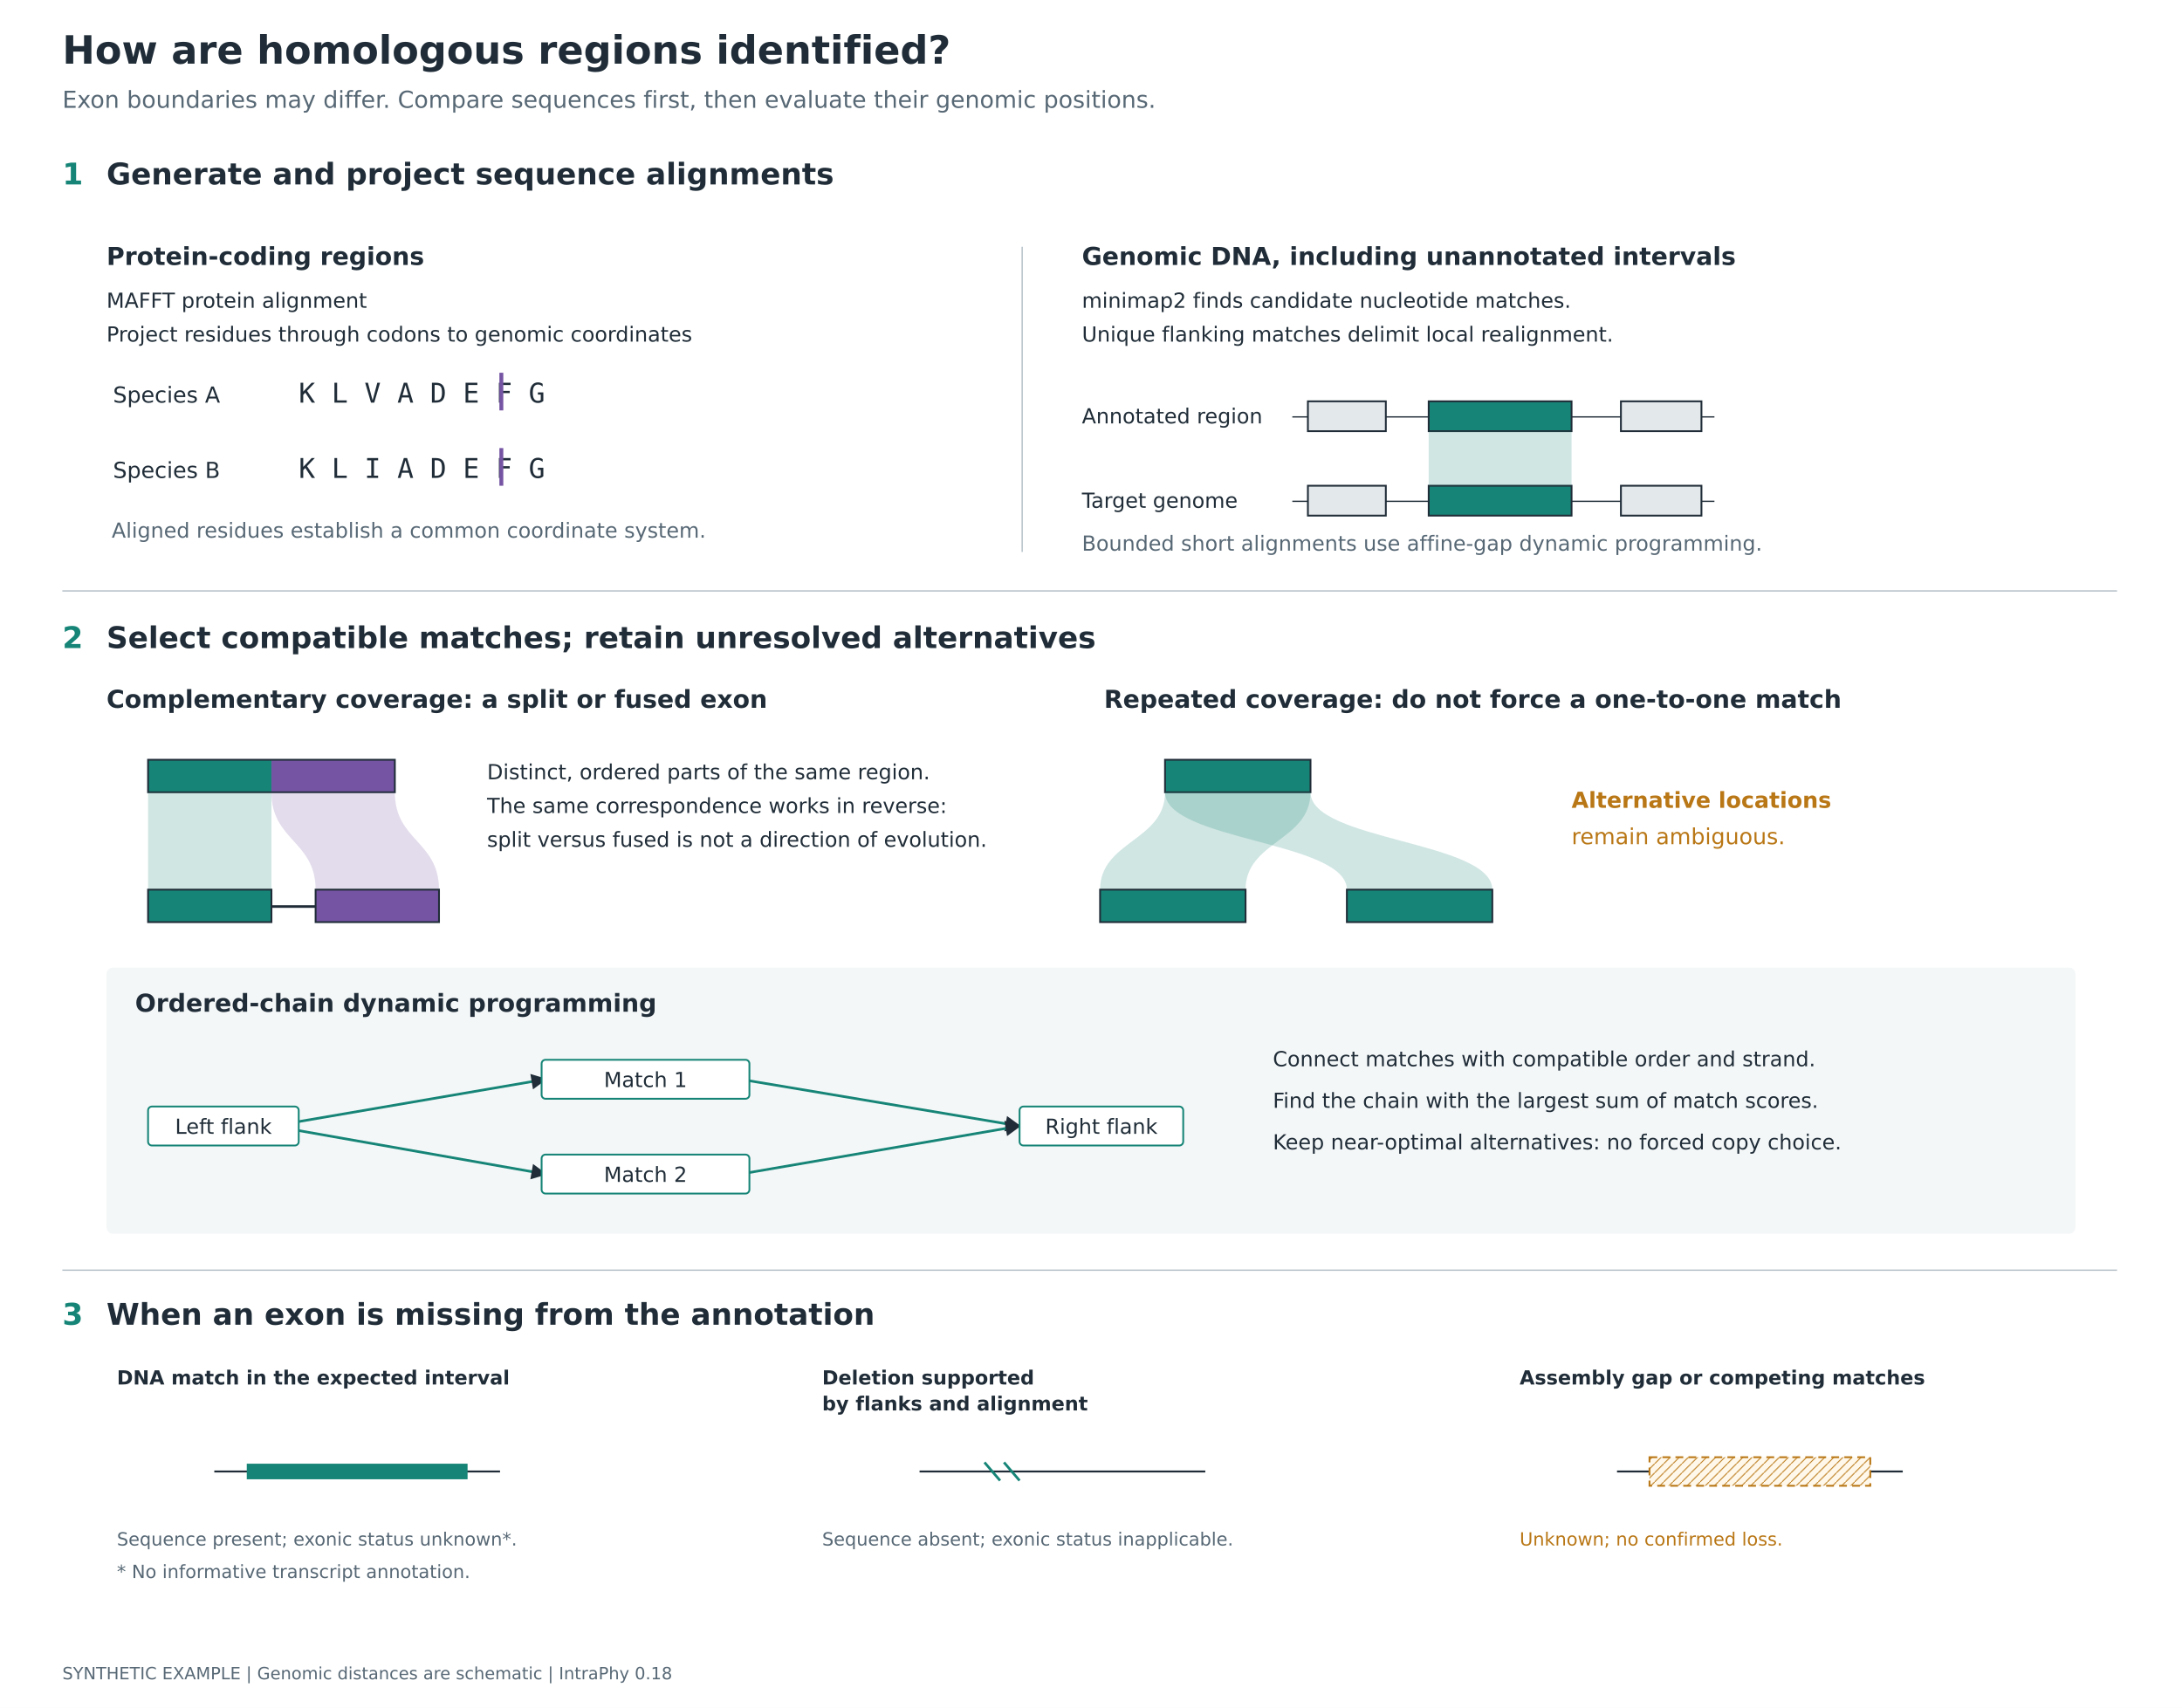
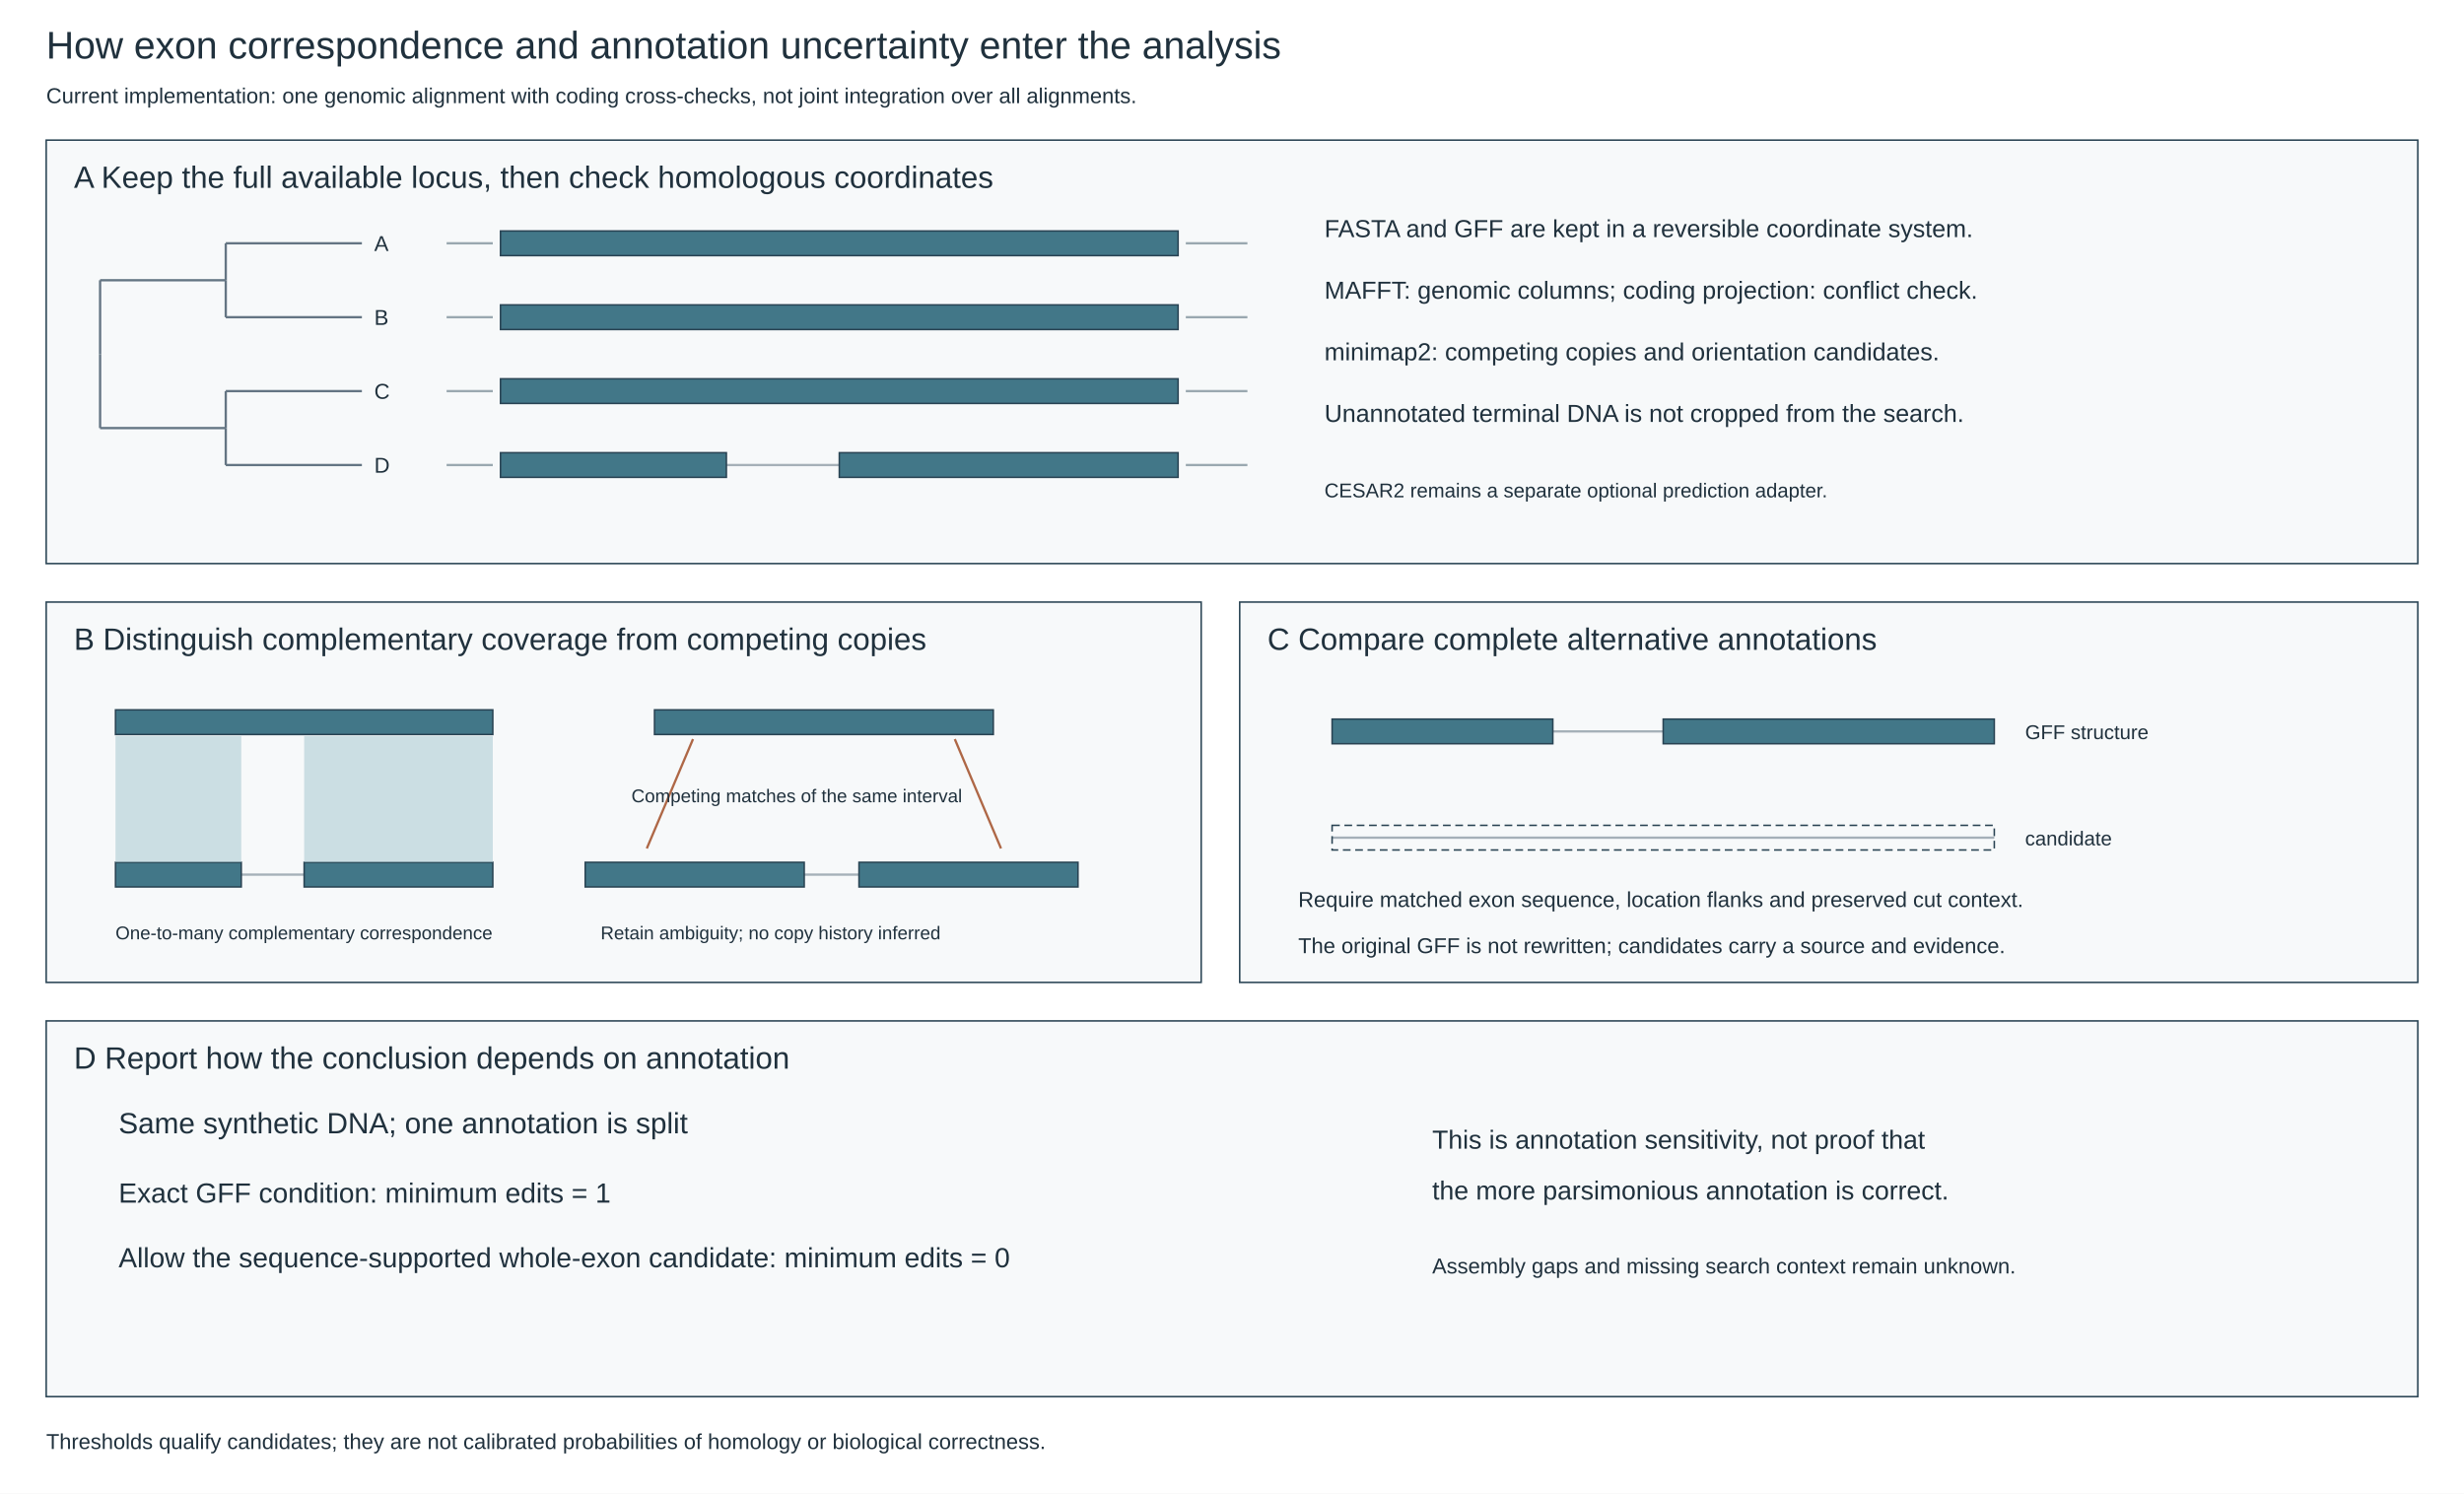
- <svg xmlns="http://www.w3.org/2000/svg" width="1680" height="1315" viewBox="0 0 1680 1315" data-purpose="synthetic-teaching-schematic">
-   <defs>
-     <marker id="arrow" viewBox="0 0 10 10" refX="9" refY="5" markerWidth="6" markerHeight="6" orient="auto-start-reverse">
-       <path d="M0 0L10 5L0 10Z" fill="#202D38" />
-     </marker>
-     <pattern id="missing" width="7" height="7" patternUnits="userSpaceOnUse">
-       <rect width="7" height="7" fill="#FFF8EA" />
-       <path d="M0 7L7 0" stroke="#B97716" stroke-width=".7" />
-     </pattern>
-   </defs>
-   <rect x="0" y="0" width="1680" height="1315" fill="white" stroke="none" rx="0" stroke-width="1.4" stroke-dasharray="none" />
-   <text x="48" y="49" fill="#202D38" font-family="DejaVu Sans, Arial, sans-serif" font-size="30" font-weight="600" text-anchor="start">How are homologous regions identified?</text>
-   <text x="48" y="83" fill="#576875" font-family="DejaVu Sans, Arial, sans-serif" font-size="18" font-weight="400" text-anchor="start">Exon boundaries may differ. Compare sequences first, then evaluate their genomic positions.</text>
-   <text x="48" y="1293" fill="#576875" font-family="DejaVu Sans, Arial, sans-serif" font-size="13" font-weight="400" text-anchor="start">SYNTHETIC EXAMPLE  |  Genomic distances are schematic  |  IntraPhy 0.18</text>
-   <text x="48" y="142" fill="#168577" font-family="DejaVu Sans, Arial, sans-serif" font-size="23" font-weight="600" text-anchor="start">1</text>
-   <text x="82" y="142" fill="#202D38" font-family="DejaVu Sans, Arial, sans-serif" font-size="23" font-weight="600" text-anchor="start">Generate and project sequence alignments</text>
-   <text x="82" y="204" fill="#202D38" font-family="DejaVu Sans, Arial, sans-serif" font-size="19" font-weight="600" text-anchor="start">Protein-coding regions</text>
-   <text x="82" y="237" fill="#202D38" font-family="DejaVu Sans, Arial, sans-serif" font-size="16" font-weight="400" text-anchor="start">MAFFT protein alignment</text>
-   <text x="82" y="263" fill="#202D38" font-family="DejaVu Sans, Arial, sans-serif" font-size="16" font-weight="400" text-anchor="start">Project residues through codons to genomic coordinates</text>
-   <text x="87" y="310" fill="#202D38" font-family="DejaVu Sans, Arial, sans-serif" font-size="17" font-weight="400" text-anchor="start">Species A</text>
-   <text x="230" y="310" fill="#202D38" font-family="DejaVu Sans Mono, monospace" font-size="21" font-weight="400" text-anchor="start">K L V A D  E F G</text>
-   <line x1="386" y1="287" x2="386" y2="316" stroke="#7554A3" stroke-width="3" stroke-dasharray="none" />
-   <text x="87" y="368" fill="#202D38" font-family="DejaVu Sans, Arial, sans-serif" font-size="17" font-weight="400" text-anchor="start">Species B</text>
-   <text x="230" y="368" fill="#202D38" font-family="DejaVu Sans Mono, monospace" font-size="21" font-weight="400" text-anchor="start">K L I A D  E F G</text>
-   <line x1="386" y1="345" x2="386" y2="374" stroke="#7554A3" stroke-width="3" stroke-dasharray="none" />
-   <text x="86" y="414" fill="#576875" font-family="DejaVu Sans, Arial, sans-serif" font-size="16" font-weight="400" text-anchor="start">Aligned residues establish a common coordinate system.</text>
-   <line x1="787" y1="190" x2="787" y2="425" stroke="#B4C0C7" stroke-width="1" stroke-dasharray="none" />
-   <text x="833" y="204" fill="#202D38" font-family="DejaVu Sans, Arial, sans-serif" font-size="19" font-weight="600" text-anchor="start">Genomic DNA, including unannotated intervals</text>
-   <text x="833" y="237" fill="#202D38" font-family="DejaVu Sans, Arial, sans-serif" font-size="16" font-weight="400" text-anchor="start">minimap2 finds candidate nucleotide matches.</text>
-   <text x="833" y="263" fill="#202D38" font-family="DejaVu Sans, Arial, sans-serif" font-size="16" font-weight="400" text-anchor="start">Unique flanking matches delimit local realignment.</text>
-   <text x="833" y="326" fill="#202D38" font-family="DejaVu Sans, Arial, sans-serif" font-size="16" font-weight="400" text-anchor="start">Annotated region</text>
-   <line x1="995" y1="321" x2="1320" y2="321" stroke="#202D38" stroke-width="1" stroke-dasharray="none" />
-   <rect x="1007" y="309" width="60" height="23" fill="#E3E8EB" stroke="#202D38" rx="0" stroke-width="1.4" stroke-dasharray="none" />
-   <rect x="1100" y="309" width="110" height="23" fill="#168577" stroke="#202D38" rx="0" stroke-width="1.4" stroke-dasharray="none" />
-   <rect x="1248" y="309" width="62" height="23" fill="#E3E8EB" stroke="#202D38" rx="0" stroke-width="1.4" stroke-dasharray="none" />
-   <text x="833" y="391" fill="#202D38" font-family="DejaVu Sans, Arial, sans-serif" font-size="16" font-weight="400" text-anchor="start">Target genome</text>
-   <line x1="995" y1="386" x2="1320" y2="386" stroke="#202D38" stroke-width="1" stroke-dasharray="none" />
-   <rect x="1007" y="374" width="60" height="23" fill="#E3E8EB" stroke="#202D38" rx="0" stroke-width="1.4" stroke-dasharray="none" />
-   <rect x="1100" y="374" width="110" height="23" fill="#168577" stroke="#202D38" rx="0" stroke-width="1.4" stroke-dasharray="none" />
-   <rect x="1248" y="374" width="62" height="23" fill="#E3E8EB" stroke="#202D38" rx="0" stroke-width="1.4" stroke-dasharray="none" />
-   <path d="M1100 332C1100 353.0 1100 353.0 1100 374L1210 374C1210 353.0 1210 353.0 1210 332Z" fill="#168577" stroke="none" fill-opacity=".20" data-evidence="matched-subinterval-only" />
-   <text x="833" y="424" fill="#576875" font-family="DejaVu Sans, Arial, sans-serif" font-size="16" font-weight="400" text-anchor="start">Bounded short alignments use affine-gap dynamic programming.</text>
-   <line x1="48" y1="455" x2="1630" y2="455" stroke="#B4C0C7" stroke-width="1" stroke-dasharray="none" />
-   <text x="48" y="499" fill="#168577" font-family="DejaVu Sans, Arial, sans-serif" font-size="23" font-weight="600" text-anchor="start">2</text>
-   <text x="82" y="499" fill="#202D38" font-family="DejaVu Sans, Arial, sans-serif" font-size="23" font-weight="600" text-anchor="start">Select compatible matches; retain unresolved alternatives</text>
-   <text x="82" y="545" fill="#202D38" font-family="DejaVu Sans, Arial, sans-serif" font-size="19" font-weight="600" text-anchor="start">Complementary coverage: a split or fused exon</text>
-   <rect x="114" y="585" width="95" height="25" fill="#168577" stroke="none" rx="0" stroke-width="1.4" stroke-dasharray="none" />
-   <rect x="209" y="585" width="95" height="25" fill="#7554A3" stroke="none" rx="0" stroke-width="1.4" stroke-dasharray="none" />
-   <rect x="114" y="585" width="190" height="25" fill="none" stroke="#202D38" rx="0" stroke-width="1.4" stroke-dasharray="none" />
-   <path d="M114 610C114 647.5 114 647.5 114 685L209 685C209 647.5 209 647.5 209 610Z" fill="#168577" stroke="none" fill-opacity=".20" data-evidence="matched-subinterval-only" />
-   <path d="M209 610C209 647.5 243 647.5 243 685L338 685C338 647.5 304 647.5 304 610Z" fill="#7554A3" stroke="none" fill-opacity=".20" data-evidence="matched-subinterval-only" />
-   <rect x="114" y="685" width="95" height="25" fill="#168577" stroke="#202D38" rx="0" stroke-width="1.4" stroke-dasharray="none" />
-   <rect x="243" y="685" width="95" height="25" fill="#7554A3" stroke="#202D38" rx="0" stroke-width="1.4" stroke-dasharray="none" />
-   <line x1="209" y1="698" x2="243" y2="698" stroke="#202D38" stroke-width="2" stroke-dasharray="none" />
-   <text x="375" y="600" fill="#202D38" font-family="DejaVu Sans, Arial, sans-serif" font-size="16" font-weight="400" text-anchor="start">Distinct, ordered parts of the same region.</text>
-   <text x="375" y="626" fill="#202D38" font-family="DejaVu Sans, Arial, sans-serif" font-size="16" font-weight="400" text-anchor="start">The same correspondence works in reverse:</text>
-   <text x="375" y="652" fill="#202D38" font-family="DejaVu Sans, Arial, sans-serif" font-size="16" font-weight="400" text-anchor="start">split versus fused is not a direction of evolution.</text>
-   <text x="850" y="545" fill="#202D38" font-family="DejaVu Sans, Arial, sans-serif" font-size="19" font-weight="600" text-anchor="start">Repeated coverage: do not force a one-to-one match</text>
-   <rect x="897" y="585" width="112" height="25" fill="#168577" stroke="#202D38" rx="0" stroke-width="1.4" stroke-dasharray="none" />
-   <path d="M897 610C897 647.5 847 647.5 847 685L959 685C959 647.5 1009 647.5 1009 610Z" fill="#168577" stroke="none" fill-opacity=".20" data-evidence="matched-subinterval-only" />
-   <path d="M897 610C897 647.5 1037 647.5 1037 685L1149 685C1149 647.5 1009 647.5 1009 610Z" fill="#168577" stroke="none" fill-opacity=".20" data-evidence="matched-subinterval-only" />
-   <rect x="847" y="685" width="112" height="25" fill="#168577" stroke="#202D38" rx="0" stroke-width="1.4" stroke-dasharray="none" />
-   <rect x="1037" y="685" width="112" height="25" fill="#168577" stroke="#202D38" rx="0" stroke-width="1.4" stroke-dasharray="none" />
-   <text x="1210" y="622" fill="#B97716" font-family="DejaVu Sans, Arial, sans-serif" font-size="17" font-weight="600" text-anchor="start">Alternative locations</text>
-   <text x="1210" y="650" fill="#B97716" font-family="DejaVu Sans, Arial, sans-serif" font-size="17" font-weight="400" text-anchor="start">remain ambiguous.</text>
-   <rect x="82" y="745" width="1516" height="205" fill="#F4F7F8" stroke="none" rx="5" stroke-width="1.4" stroke-dasharray="none" />
-   <text x="104" y="779" fill="#202D38" font-family="DejaVu Sans, Arial, sans-serif" font-size="19" font-weight="600" text-anchor="start">Ordered-chain dynamic programming</text>
-   <line x1="210" y1="867" x2="420" y2="831" stroke="#168577" stroke-width="2" stroke-dasharray="none" marker-end="url(#arrow)" />
-   <line x1="570" y1="831" x2="785" y2="867" stroke="#168577" stroke-width="2" stroke-dasharray="none" marker-end="url(#arrow)" />
-   <line x1="210" y1="867" x2="420" y2="904" stroke="#168577" stroke-width="2" stroke-dasharray="none" marker-end="url(#arrow)" />
-   <line x1="570" y1="904" x2="785" y2="867" stroke="#168577" stroke-width="2" stroke-dasharray="none" marker-end="url(#arrow)" />
-   <rect x="114" y="852" width="116" height="30" fill="white" stroke="#168577" rx="3" stroke-width="1.4" stroke-dasharray="none" />
-   <text x="172.0" y="873" fill="#202D38" font-family="DejaVu Sans, Arial, sans-serif" font-size="16" font-weight="400" text-anchor="middle">Left flank</text>
-   <rect x="417" y="816" width="160" height="30" fill="white" stroke="#168577" rx="3" stroke-width="1.4" stroke-dasharray="none" />
-   <text x="497.0" y="837" fill="#202D38" font-family="DejaVu Sans, Arial, sans-serif" font-size="16" font-weight="400" text-anchor="middle">Match 1</text>
-   <rect x="417" y="889" width="160" height="30" fill="white" stroke="#168577" rx="3" stroke-width="1.4" stroke-dasharray="none" />
-   <text x="497.0" y="910" fill="#202D38" font-family="DejaVu Sans, Arial, sans-serif" font-size="16" font-weight="400" text-anchor="middle">Match 2</text>
-   <rect x="785" y="852" width="126" height="30" fill="white" stroke="#168577" rx="3" stroke-width="1.4" stroke-dasharray="none" />
-   <text x="848.0" y="873" fill="#202D38" font-family="DejaVu Sans, Arial, sans-serif" font-size="16" font-weight="400" text-anchor="middle">Right flank</text>
-   <text x="980" y="821" fill="#202D38" font-family="DejaVu Sans, Arial, sans-serif" font-size="16" font-weight="400" text-anchor="start">Connect matches with compatible order and strand.</text>
-   <text x="980" y="853" fill="#202D38" font-family="DejaVu Sans, Arial, sans-serif" font-size="16" font-weight="400" text-anchor="start">Find the chain with the largest sum of match scores.</text>
-   <text x="980" y="885" fill="#202D38" font-family="DejaVu Sans, Arial, sans-serif" font-size="16" font-weight="400" text-anchor="start">Keep near-optimal alternatives: no forced copy choice.</text>
-   <line x1="48" y1="978" x2="1630" y2="978" stroke="#B4C0C7" stroke-width="1" stroke-dasharray="none" />
-   <text x="48" y="1020" fill="#168577" font-family="DejaVu Sans, Arial, sans-serif" font-size="23" font-weight="600" text-anchor="start">3</text>
-   <text x="82" y="1020" fill="#202D38" font-family="DejaVu Sans, Arial, sans-serif" font-size="23" font-weight="600" text-anchor="start">When an exon is missing from the annotation</text>
-   <text x="90" y="1066" fill="#202D38" font-family="DejaVu Sans, Arial, sans-serif" font-size="15" font-weight="600" text-anchor="start">DNA match in the expected interval</text>
-   <line x1="165" y1="1133" x2="385" y2="1133" stroke="#202D38" stroke-width="1.5" stroke-dasharray="none" />
-   <rect x="190" y="1127" width="170" height="12" fill="#168577" stroke="none" rx="0" stroke-width="1.4" stroke-dasharray="none" />
-   <text x="90" y="1190" fill="#576875" font-family="DejaVu Sans, Arial, sans-serif" font-size="14" font-weight="400" text-anchor="start">Sequence present; exonic status unknown*.</text>
-   <text x="90" y="1215" fill="#576875" font-family="DejaVu Sans, Arial, sans-serif" font-size="14" font-weight="400" text-anchor="start">* No informative transcript annotation.</text>
-   <text x="633" y="1066" fill="#202D38" font-family="DejaVu Sans, Arial, sans-serif" font-size="15" font-weight="600" text-anchor="start">Deletion supported</text>
-   <text x="633" y="1086" fill="#202D38" font-family="DejaVu Sans, Arial, sans-serif" font-size="15" font-weight="600" text-anchor="start">by flanks and alignment</text>
-   <line x1="708" y1="1133" x2="928" y2="1133" stroke="#202D38" stroke-width="1.5" stroke-dasharray="none" />
-   <line x1="758" y1="1126" x2="770" y2="1140" stroke="#168577" stroke-width="2" stroke-dasharray="none" />
-   <line x1="773" y1="1126" x2="785" y2="1140" stroke="#168577" stroke-width="2" stroke-dasharray="none" />
-   <text x="633" y="1190" fill="#576875" font-family="DejaVu Sans, Arial, sans-serif" font-size="14" font-weight="400" text-anchor="start">Sequence absent; exonic status inapplicable.</text>
-   <text x="1170" y="1066" fill="#202D38" font-family="DejaVu Sans, Arial, sans-serif" font-size="15" font-weight="600" text-anchor="start">Assembly gap or competing matches</text>
-   <line x1="1245" y1="1133" x2="1465" y2="1133" stroke="#202D38" stroke-width="1.5" stroke-dasharray="none" />
-   <rect x="1270" y="1122" width="170" height="22" fill="url(#missing)" stroke="#B97716" rx="0" stroke-width="1.4" stroke-dasharray="6 4" />
-   <text x="1170" y="1190" fill="#B97716" font-family="DejaVu Sans, Arial, sans-serif" font-size="14" font-weight="400" text-anchor="start">Unknown; no confirmed loss.</text>
+ <svg xmlns="http://www.w3.org/2000/svg" width="1600" height="970" viewBox="0 0 1600 970" data-model="exon_configuration_v2">
+   <rect width="100%" height="100%" fill="white" />
+   <g font-family="Arial, sans-serif" fill="#20313D">
+     <text x="30.00" y="38.00" font-size="25" text-anchor="start">How exon correspondence and annotation uncertainty enter the analysis</text>
+     <text x="30.00" y="67.00" font-size="14" text-anchor="start">Current implementation: one genomic alignment with coding cross-checks, not joint integration over all alignments.</text>
+     <rect x="30.00" y="91.00" width="1540.00" height="275.00" fill="#F7F9FA" stroke="#294353" stroke-dasharray="" />
+     <text x="48.00" y="122.00" font-size="20" text-anchor="start">A   Keep the full available locus, then check homologous coordinates</text>
+     <line x1="65.00" y1="230.00" x2="65.00" y2="182.00" stroke="#647583" stroke-width="1.5" stroke-dasharray="" />
+     <line x1="65.00" y1="182.00" x2="146.60" y2="182.00" stroke="#647583" stroke-width="1.5" stroke-dasharray="" />
+     <line x1="65.00" y1="230.00" x2="65.00" y2="278.00" stroke="#647583" stroke-width="1.5" stroke-dasharray="" />
+     <line x1="65.00" y1="278.00" x2="146.60" y2="278.00" stroke="#647583" stroke-width="1.5" stroke-dasharray="" />
+     <line x1="146.60" y1="182.00" x2="146.60" y2="158.00" stroke="#647583" stroke-width="1.5" stroke-dasharray="" />
+     <line x1="146.60" y1="158.00" x2="235.00" y2="158.00" stroke="#647583" stroke-width="1.5" stroke-dasharray="" />
+     <line x1="146.60" y1="182.00" x2="146.60" y2="206.00" stroke="#647583" stroke-width="1.5" stroke-dasharray="" />
+     <line x1="146.60" y1="206.00" x2="235.00" y2="206.00" stroke="#647583" stroke-width="1.5" stroke-dasharray="" />
+     <line x1="146.60" y1="278.00" x2="146.60" y2="254.00" stroke="#647583" stroke-width="1.5" stroke-dasharray="" />
+     <line x1="146.60" y1="254.00" x2="235.00" y2="254.00" stroke="#647583" stroke-width="1.5" stroke-dasharray="" />
+     <line x1="146.60" y1="278.00" x2="146.60" y2="302.00" stroke="#647583" stroke-width="1.5" stroke-dasharray="" />
+     <line x1="146.60" y1="302.00" x2="235.00" y2="302.00" stroke="#647583" stroke-width="1.5" stroke-dasharray="" />
+     <text x="243.00" y="163.00" font-size="14" text-anchor="start">A</text>
+     <text x="243.00" y="211.00" font-size="14" text-anchor="start">B</text>
+     <text x="243.00" y="259.00" font-size="14" text-anchor="start">C</text>
+     <text x="243.00" y="307.00" font-size="14" text-anchor="start">D</text>
+     <line x1="325.00" y1="158.00" x2="765.00" y2="158.00" stroke="#A5B0B8" stroke-width="1.5" stroke-dasharray="" />
+     <rect x="325.00" y="150.00" width="440.00" height="16.00" fill="#427788" stroke="#294353" stroke-dasharray="" />
+     <line x1="290.00" y1="158.00" x2="320.00" y2="158.00" stroke="#9AA8B0" stroke-width="1.5" stroke-dasharray="" />
+     <line x1="770.00" y1="158.00" x2="810.00" y2="158.00" stroke="#9AA8B0" stroke-width="1.5" stroke-dasharray="" />
+     <line x1="325.00" y1="206.00" x2="765.00" y2="206.00" stroke="#A5B0B8" stroke-width="1.5" stroke-dasharray="" />
+     <rect x="325.00" y="198.00" width="440.00" height="16.00" fill="#427788" stroke="#294353" stroke-dasharray="" />
+     <line x1="290.00" y1="206.00" x2="320.00" y2="206.00" stroke="#9AA8B0" stroke-width="1.5" stroke-dasharray="" />
+     <line x1="770.00" y1="206.00" x2="810.00" y2="206.00" stroke="#9AA8B0" stroke-width="1.5" stroke-dasharray="" />
+     <line x1="325.00" y1="254.00" x2="765.00" y2="254.00" stroke="#A5B0B8" stroke-width="1.5" stroke-dasharray="" />
+     <rect x="325.00" y="246.00" width="440.00" height="16.00" fill="#427788" stroke="#294353" stroke-dasharray="" />
+     <line x1="290.00" y1="254.00" x2="320.00" y2="254.00" stroke="#9AA8B0" stroke-width="1.5" stroke-dasharray="" />
+     <line x1="770.00" y1="254.00" x2="810.00" y2="254.00" stroke="#9AA8B0" stroke-width="1.5" stroke-dasharray="" />
+     <line x1="325.00" y1="302.00" x2="765.00" y2="302.00" stroke="#A5B0B8" stroke-width="1.5" stroke-dasharray="" />
+     <rect x="325.00" y="294.00" width="146.67" height="16.00" fill="#427788" stroke="#294353" stroke-dasharray="" />
+     <rect x="545.00" y="294.00" width="220.00" height="16.00" fill="#427788" stroke="#294353" stroke-dasharray="" />
+     <line x1="290.00" y1="302.00" x2="320.00" y2="302.00" stroke="#9AA8B0" stroke-width="1.5" stroke-dasharray="" />
+     <line x1="770.00" y1="302.00" x2="810.00" y2="302.00" stroke="#9AA8B0" stroke-width="1.5" stroke-dasharray="" />
+     <text x="860.00" y="154.00" font-size="16" text-anchor="start">FASTA and GFF are kept in a reversible coordinate system.</text>
+     <text x="860.00" y="194.00" font-size="16" text-anchor="start">MAFFT: genomic columns; coding projection: conflict check.</text>
+     <text x="860.00" y="234.00" font-size="16" text-anchor="start">minimap2: competing copies and orientation candidates.</text>
+     <text x="860.00" y="274.00" font-size="16" text-anchor="start">Unannotated terminal DNA is not cropped from the search.</text>
+     <text x="860.00" y="323.00" font-size="13" text-anchor="start">CESAR2 remains a separate optional prediction adapter.</text>
+     <rect x="30.00" y="391.00" width="750.00" height="247.00" fill="#F7F9FA" stroke="#294353" stroke-dasharray="" />
+     <text x="48.00" y="422.00" font-size="20" text-anchor="start">B   Distinguish complementary coverage from competing copies</text>
+     <line x1="75.00" y1="469.00" x2="320.00" y2="469.00" stroke="#A5B0B8" stroke-width="1.5" stroke-dasharray="" />
+     <rect x="75.00" y="461.00" width="245.00" height="16.00" fill="#427788" stroke="#294353" stroke-dasharray="" />
+     <line x1="75.00" y1="568.00" x2="320.00" y2="568.00" stroke="#A5B0B8" stroke-width="1.5" stroke-dasharray="" />
+     <rect x="75.00" y="560.00" width="81.67" height="16.00" fill="#427788" stroke="#294353" stroke-dasharray="" />
+     <rect x="197.50" y="560.00" width="122.50" height="16.00" fill="#427788" stroke="#294353" stroke-dasharray="" />
+     <path d="M75.0,478 L156.667,478 L156.667,560 L75.0,560 Z" fill="#ADCBD4" opacity="0.6" />
+     <path d="M197.5,478 L320.0,478 L320.0,560 L197.5,560 Z" fill="#ADCBD4" opacity="0.6" />
+     <text x="75.00" y="610.00" font-size="12" text-anchor="start">One-to-many complementary correspondence</text>
+     <line x1="425.00" y1="469.00" x2="645.00" y2="469.00" stroke="#A5B0B8" stroke-width="1.5" stroke-dasharray="" />
+     <rect x="425.00" y="461.00" width="220.00" height="16.00" fill="#427788" stroke="#294353" stroke-dasharray="" />
+     <line x1="380.00" y1="568.00" x2="700.00" y2="568.00" stroke="#A5B0B8" stroke-width="1.5" stroke-dasharray="" />
+     <rect x="380.00" y="560.00" width="142.22" height="16.00" fill="#427788" stroke="#294353" stroke-dasharray="" />
+     <rect x="557.78" y="560.00" width="142.22" height="16.00" fill="#427788" stroke="#294353" stroke-dasharray="" />
+     <line x1="450.00" y1="480.00" x2="420.00" y2="551.00" stroke="#AE6746" stroke-width="1.5" stroke-dasharray="" />
+     <line x1="620.00" y1="480.00" x2="650.00" y2="551.00" stroke="#AE6746" stroke-width="1.5" stroke-dasharray="" />
+     <text x="410.00" y="521.00" font-size="12" text-anchor="start">Competing matches of the same interval</text>
+     <text x="390.00" y="610.00" font-size="12" text-anchor="start">Retain ambiguity; no copy history inferred</text>
+     <rect x="805.00" y="391.00" width="765.00" height="247.00" fill="#F7F9FA" stroke="#294353" stroke-dasharray="" />
+     <text x="823.00" y="422.00" font-size="20" text-anchor="start">C   Compare complete alternative annotations</text>
+     <line x1="865.00" y1="475.00" x2="1295.00" y2="475.00" stroke="#A5B0B8" stroke-width="1.5" stroke-dasharray="" />
+     <rect x="865.00" y="467.00" width="143.33" height="16.00" fill="#427788" stroke="#294353" stroke-dasharray="" />
+     <rect x="1080.00" y="467.00" width="215.00" height="16.00" fill="#427788" stroke="#294353" stroke-dasharray="" />
+     <text x="1315.00" y="480.00" font-size="13" text-anchor="start">GFF structure</text>
+     <line x1="865.00" y1="544.00" x2="1295.00" y2="544.00" stroke="#A5B0B8" stroke-width="1.5" stroke-dasharray="" />
+     <rect x="865.00" y="536.00" width="430.00" height="16.00" fill="none" stroke="#294353" stroke-dasharray="5,3" />
+     <text x="1315.00" y="549.00" font-size="13" text-anchor="start">candidate</text>
+     <text x="843.00" y="589.00" font-size="14" text-anchor="start">Require matched exon sequence, location flanks and preserved cut context.</text>
+     <text x="843.00" y="619.00" font-size="14" text-anchor="start">The original GFF is not rewritten; candidates carry a source and evidence.</text>
+     <rect x="30.00" y="663.00" width="1540.00" height="244.00" fill="#F7F9FA" stroke="#294353" stroke-dasharray="" />
+     <text x="48.00" y="694.00" font-size="20" text-anchor="start">D   Report how the conclusion depends on annotation</text>
+     <text x="77.00" y="736.00" font-size="19" text-anchor="start">Same synthetic DNA; one annotation is split</text>
+     <text x="77.00" y="781.00" font-size="18" text-anchor="start">Exact GFF condition: minimum edits = 1</text>
+     <text x="77.00" y="823.00" font-size="18" text-anchor="start">Allow the sequence-supported whole-exon candidate: minimum edits = 0</text>
+     <text x="930.00" y="746.00" font-size="17" text-anchor="start">This is annotation sensitivity, not proof that</text>
+     <text x="930.00" y="779.00" font-size="17" text-anchor="start">the more parsimonious annotation is correct.</text>
+     <text x="930.00" y="827.00" font-size="14" text-anchor="start">Assembly gaps and missing search context remain unknown.</text>
+     <text x="30.00" y="941.00" font-size="14" text-anchor="start">Thresholds qualify candidates; they are not calibrated probabilities of homology or biological correctness.</text>
+   </g>
</svg>
